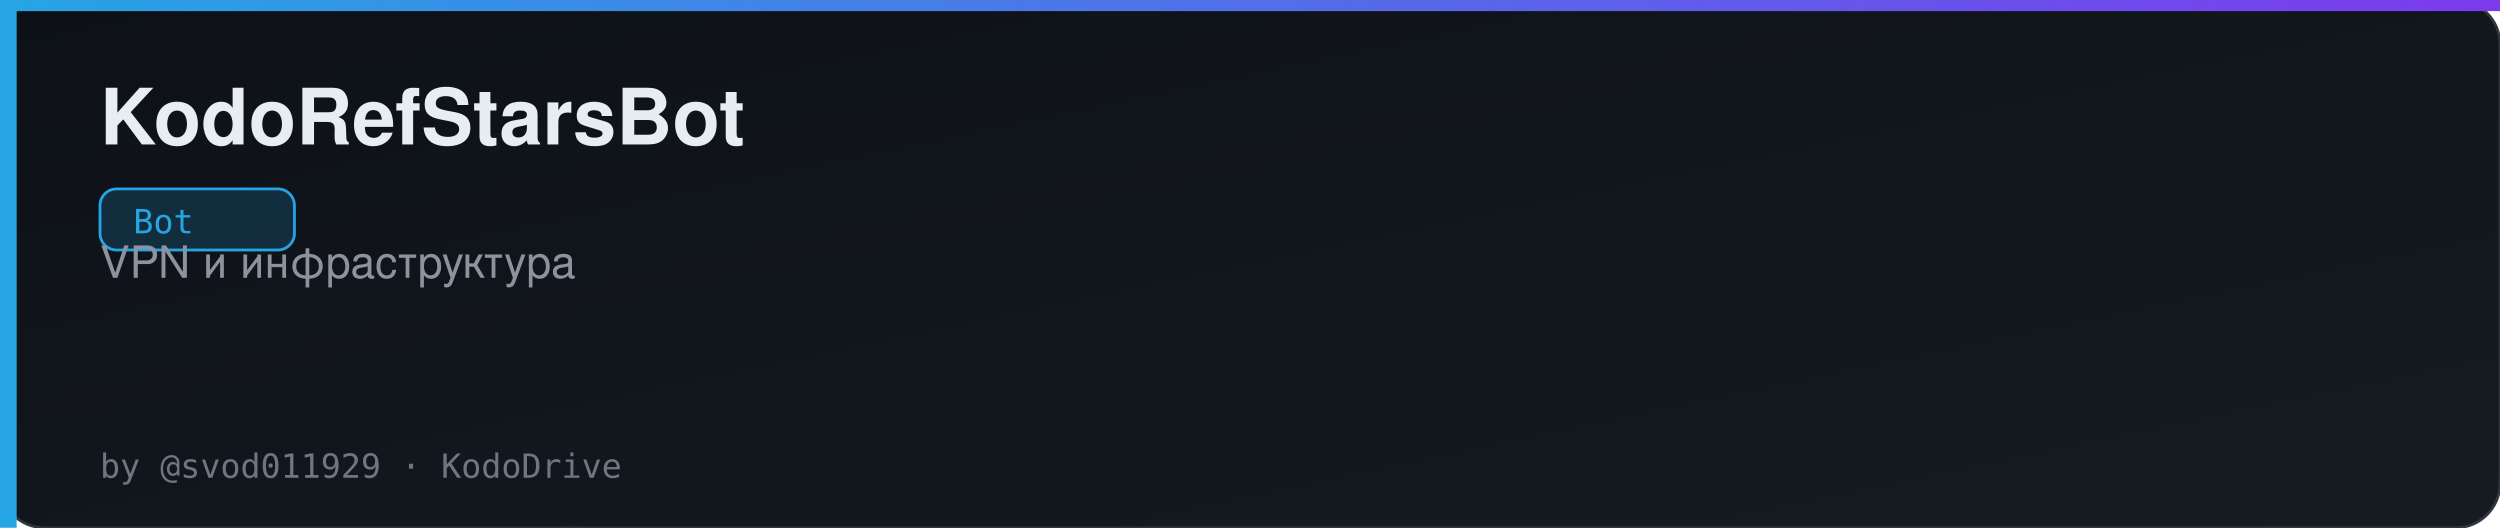
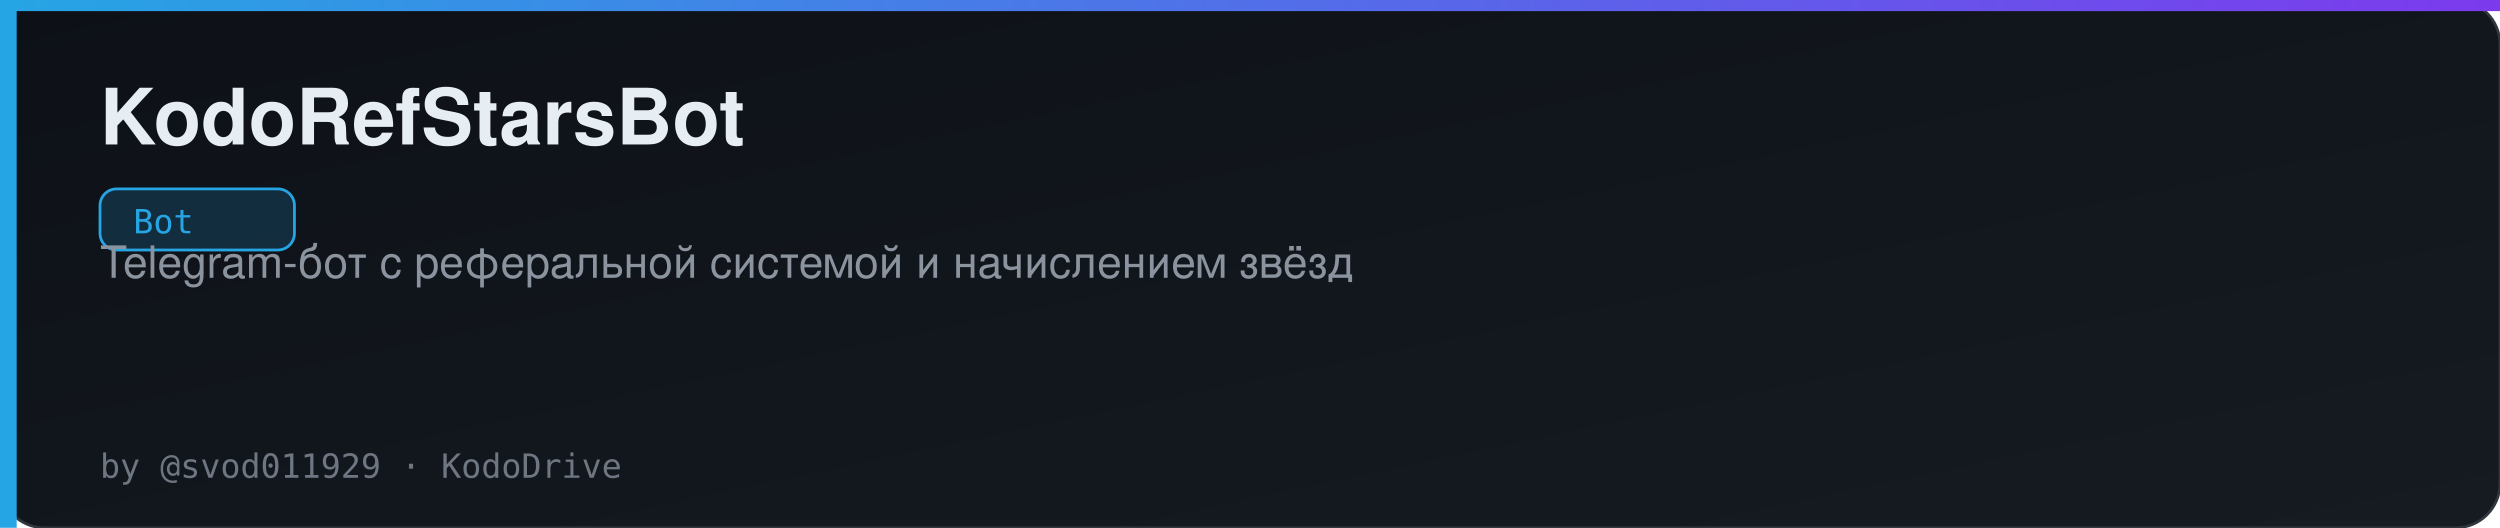
<svg xmlns="http://www.w3.org/2000/svg" width="900" height="190" viewBox="0 0 900 190">
  <defs>
    <linearGradient id="bg" x1="0" y1="0" x2="1" y2="1">
      <stop offset="0%" stop-color="#0D1117" />
      <stop offset="100%" stop-color="#161B22" />
    </linearGradient>
    <linearGradient id="line" x1="0" y1="0" x2="1" y2="0">
      <stop offset="0%" stop-color="#26A5E4" />
      <stop offset="100%" stop-color="#7C3AED" />
    </linearGradient>
  </defs>
  <rect width="900" height="190" rx="16" fill="url(#bg)" stroke="#30363D" />
  <rect x="0" y="0" width="900" height="4" fill="url(#line)" />
  <rect x="0" y="0" width="6" height="190" fill="#26A5E4" />
  <text x="36" y="52" font-family="Segoe UI, Helvetica, Arial, sans-serif" font-size="28" font-weight="700" fill="#E6EDF3">KodoRefStarsBot</text>
  <rect x="36" y="68" width="70" height="22" rx="6" fill="#26A5E4" fill-opacity="0.18" stroke="#26A5E4" />
  <text x="48" y="84" font-family="ui-monospace, SFMono-Regular, Menlo, monospace" font-size="12" fill="#26A5E4">Bot</text>
-   <text x="36" y="100" font-family="Segoe UI, Helvetica, Arial, sans-serif" font-size="16" fill="#8B949E">VPN и инфраструктура</text>
+   <text x="36" y="100" font-family="Segoe UI, Helvetica, Arial, sans-serif" font-size="16" fill="#8B949E">Telegram-бот с реферальной системой и начислением звёзд</text>
  <text x="36" y="172" font-family="ui-monospace, SFMono-Regular, Menlo, monospace" font-size="12" fill="#6E7681">by @svod011929 · KodoDrive</text>
</svg>
